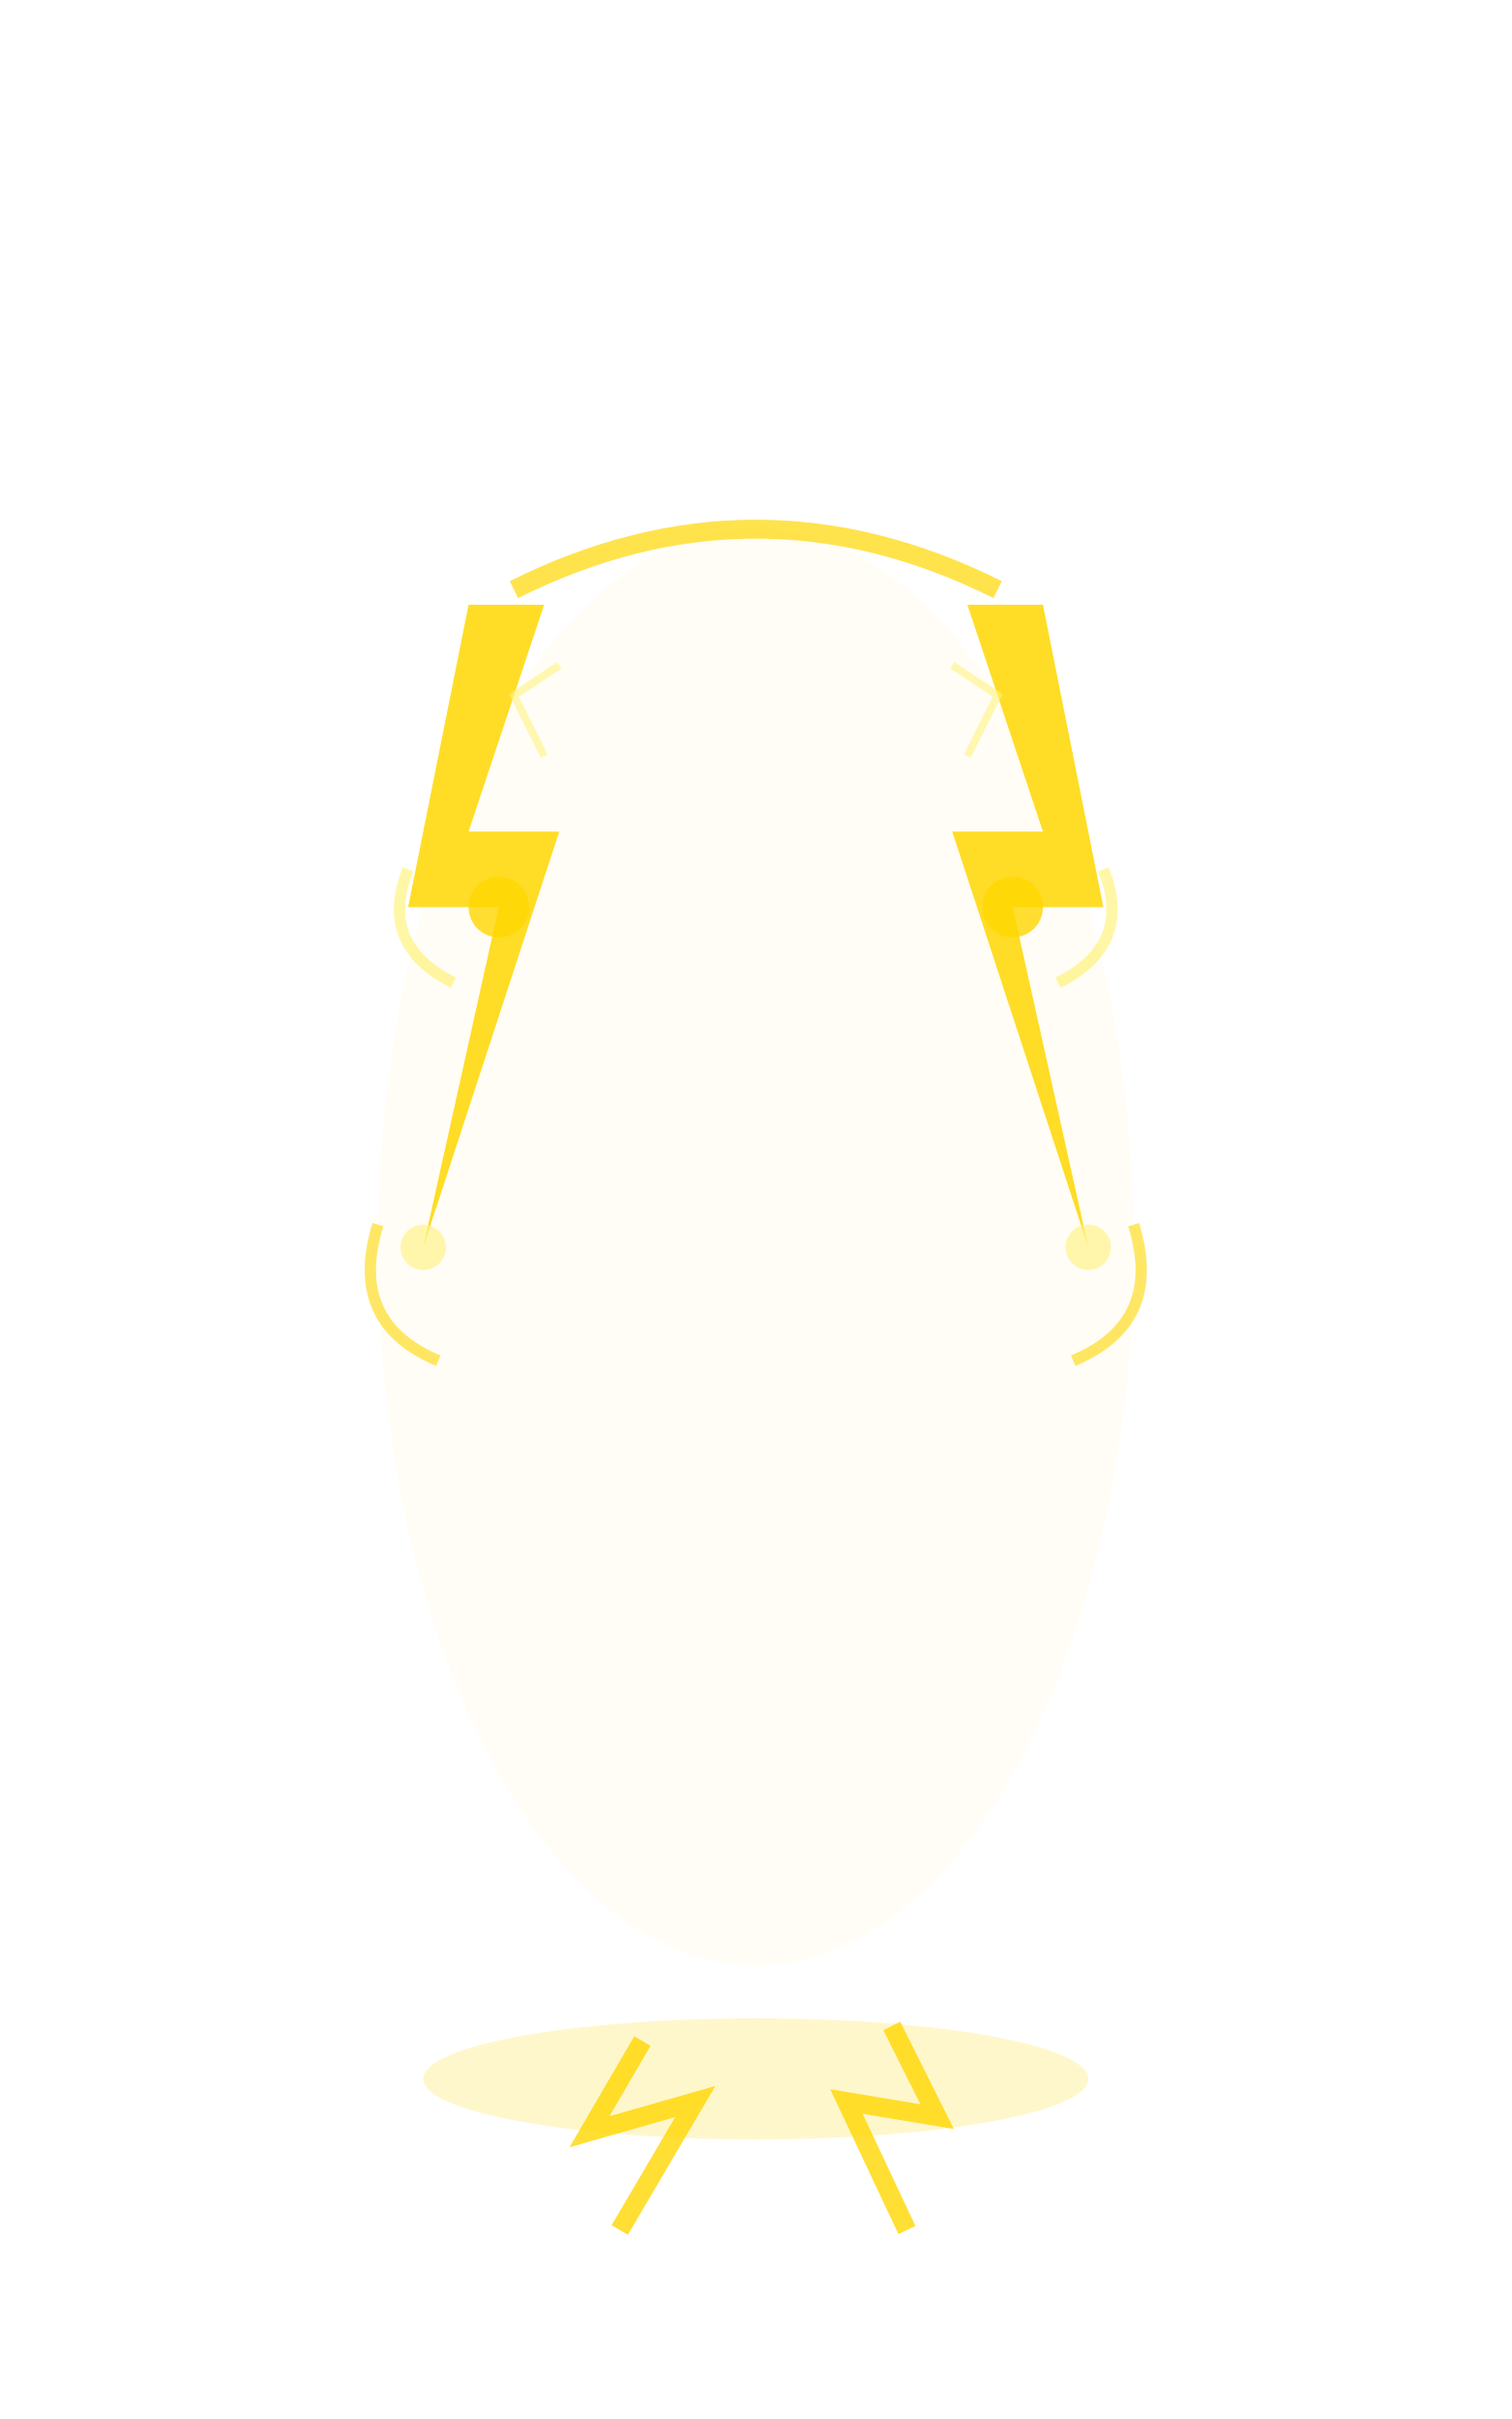
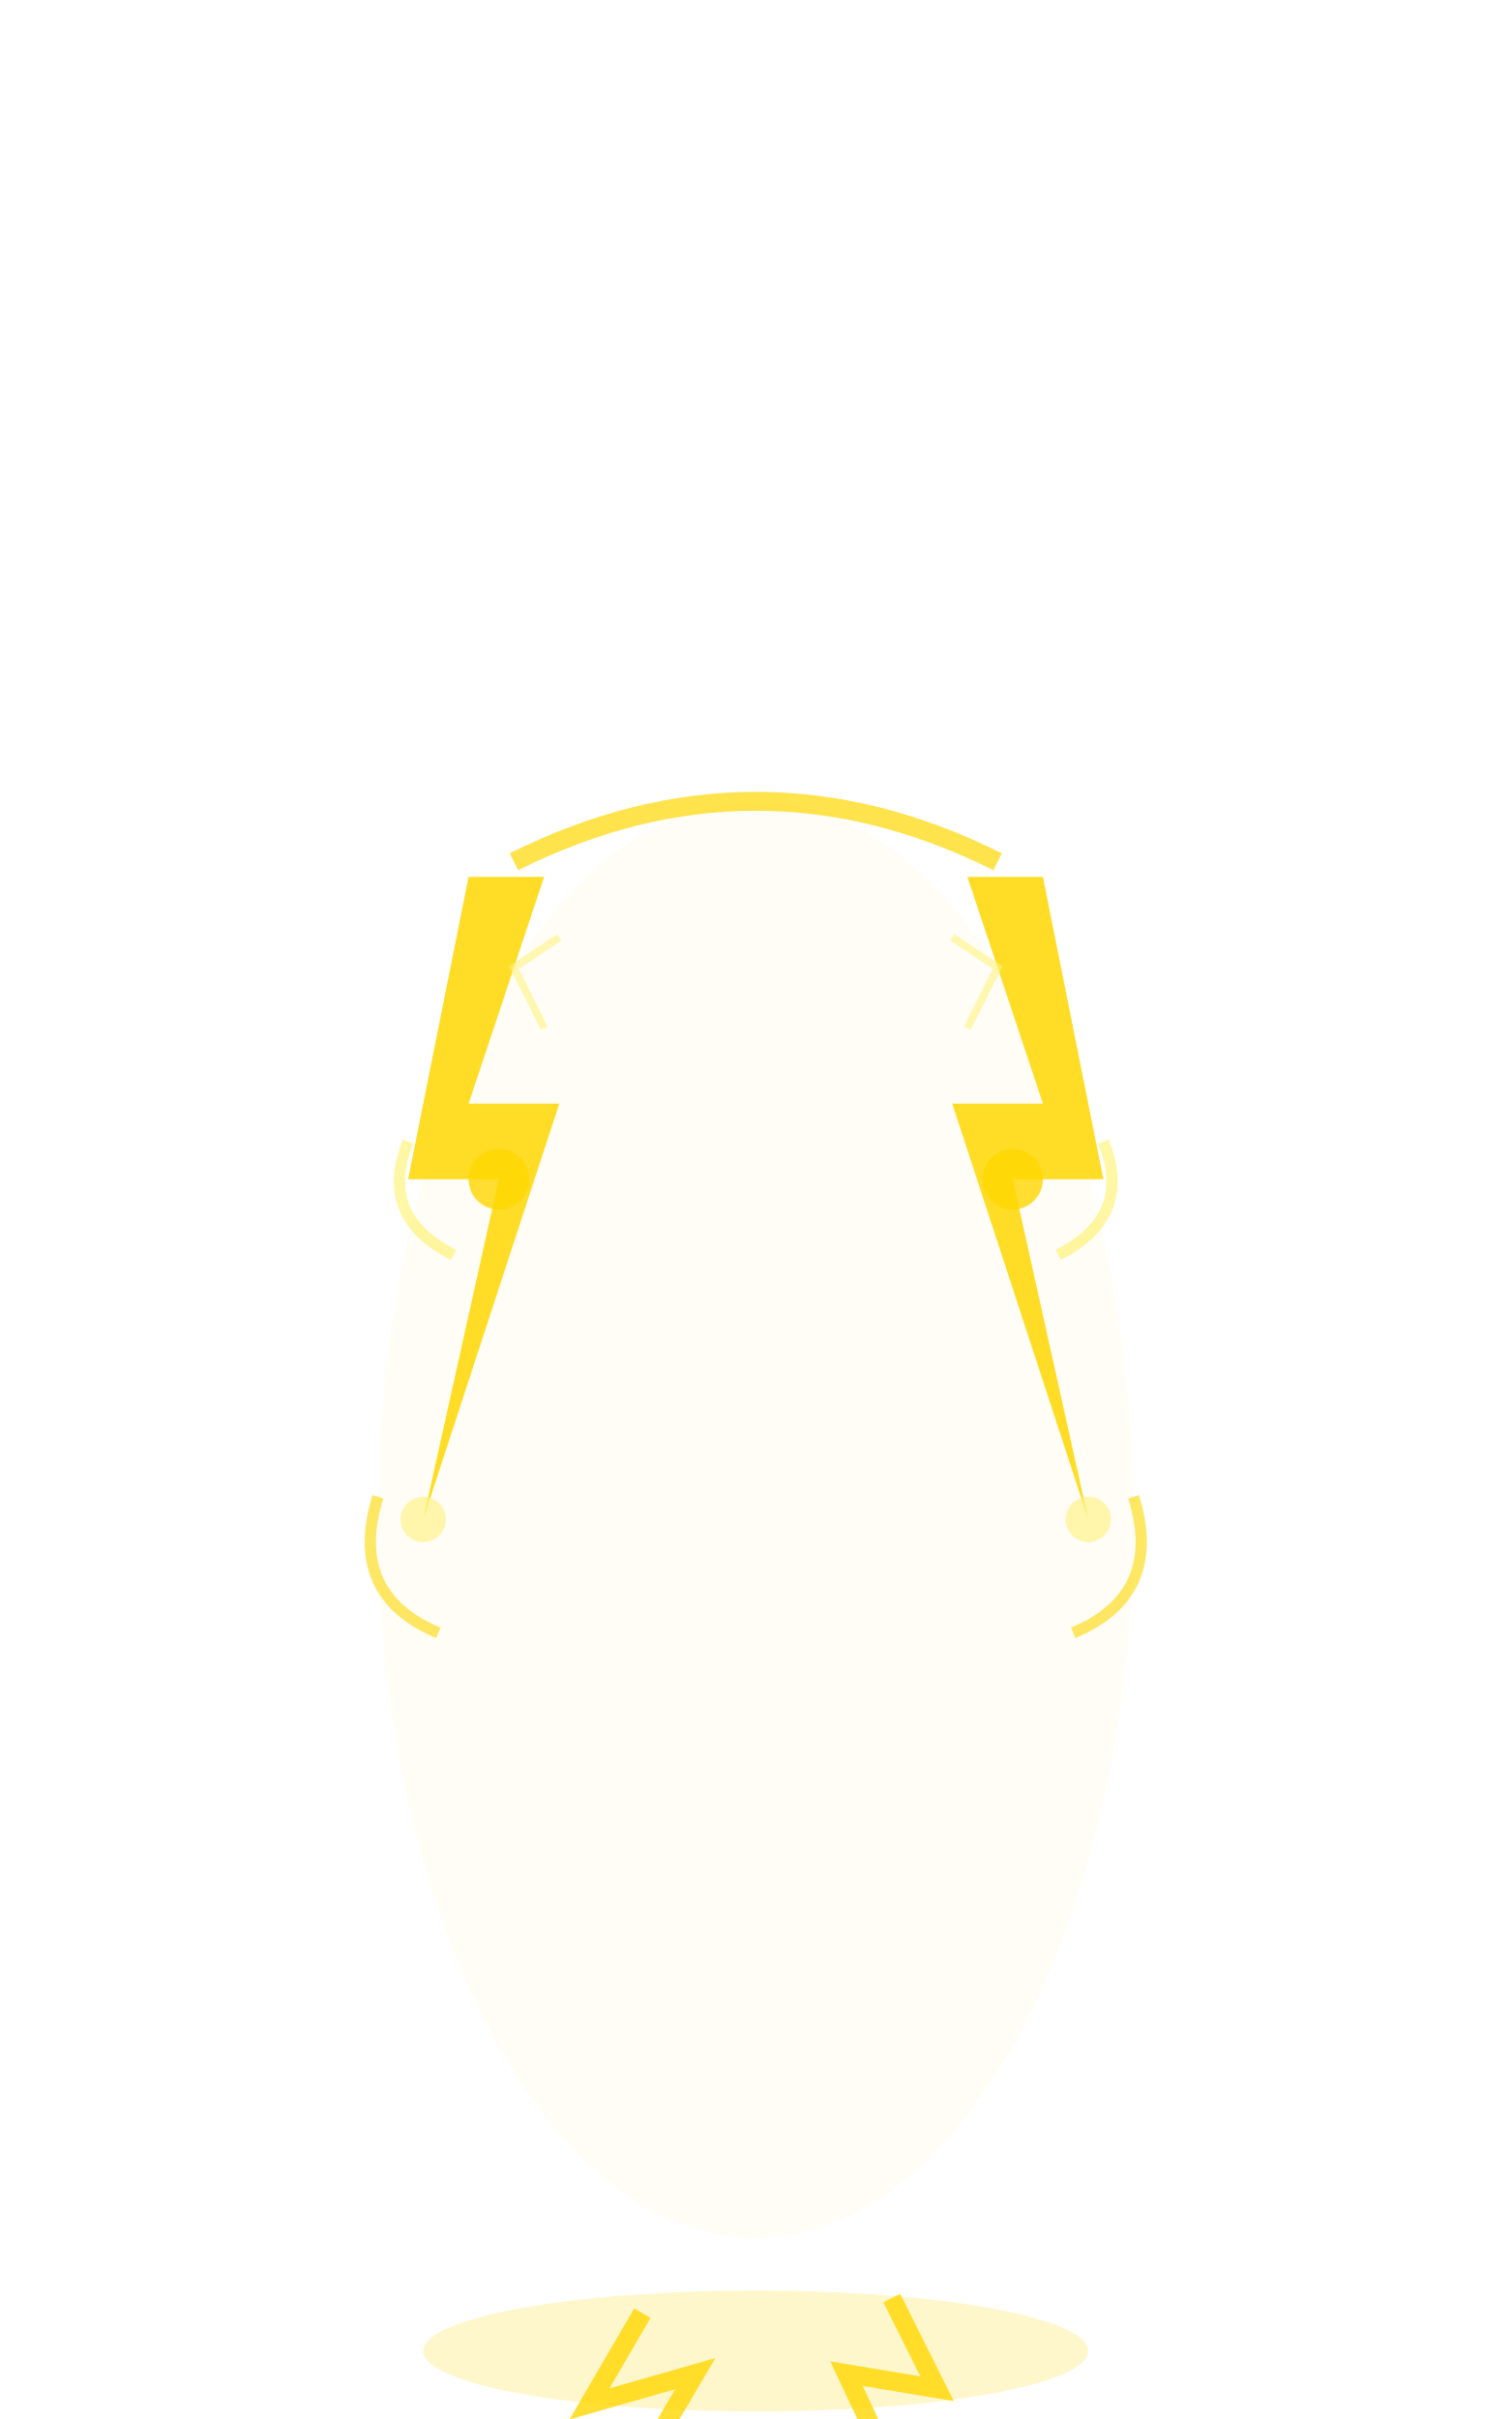
<svg xmlns="http://www.w3.org/2000/svg" viewBox="0 0 200 320" width="200" height="320">
-   <path d="M62 80 L54 120 L66 120 L56 165 L74 110 L62 110 L72 80 Z" fill="#FFD700" opacity="0.85" />
-   <path d="M138 80 L146 120 L134 120 L144 165 L126 110 L138 110 L128 80 Z" fill="#FFD700" opacity="0.85" />
-   <path d="M68 78 Q100 62 132 78" stroke="#FFD700" stroke-width="2.5" fill="none" opacity="0.7" />
-   <path d="M60 130 Q50 125 54 115" stroke="#FFF380" stroke-width="1.5" fill="none" opacity="0.7" />
-   <path d="M140 130 Q150 125 146 115" stroke="#FFF380" stroke-width="1.5" fill="none" opacity="0.7" />
-   <path d="M58 180 Q46 175 50 162" stroke="#FFD700" stroke-width="1.5" fill="none" opacity="0.6" />
-   <path d="M142 180 Q154 175 150 162" stroke="#FFD700" stroke-width="1.5" fill="none" opacity="0.6" />
-   <path d="M85 270 L78 282 L92 278 L82 295" stroke="#FFD700" stroke-width="2.5" fill="none" opacity="0.8" />
-   <path d="M118 268 L124 280 L112 278 L120 295" stroke="#FFD700" stroke-width="2.5" fill="none" opacity="0.8" />
-   <ellipse cx="100" cy="275" rx="44" ry="8" fill="#FFD700" opacity="0.2" />
-   <circle cx="66" cy="120" r="4" fill="#FFD700" opacity="0.8" />
-   <circle cx="134" cy="120" r="4" fill="#FFD700" opacity="0.8" />
-   <circle cx="56" cy="165" r="3" fill="#FFF380" opacity="0.6" />
-   <circle cx="144" cy="165" r="3" fill="#FFF380" opacity="0.6" />
-   <ellipse cx="100" cy="165" rx="50" ry="95" fill="#FFD700" opacity="0.04" />
-   <path d="M72 100 L68 92 L74 88" stroke="#FFF380" stroke-width="1" fill="none" opacity="0.6" />
-   <path d="M128 100 L132 92 L126 88" stroke="#FFF380" stroke-width="1" fill="none" opacity="0.6" />
+   <g transform="translate(0,36)">
+     <path d="M62 80 L54 120 L66 120 L56 165 L74 110 L62 110 L72 80 Z" fill="#FFD700" opacity="0.85" />
+     <path d="M138 80 L146 120 L134 120 L144 165 L126 110 L138 110 L128 80 Z" fill="#FFD700" opacity="0.85" />
+     <path d="M68 78 Q100 62 132 78" stroke="#FFD700" stroke-width="2.5" fill="none" opacity="0.7" />
+     <path d="M60 130 Q50 125 54 115" stroke="#FFF380" stroke-width="1.5" fill="none" opacity="0.7" />
+     <path d="M140 130 Q150 125 146 115" stroke="#FFF380" stroke-width="1.5" fill="none" opacity="0.7" />
+     <path d="M58 180 Q46 175 50 162" stroke="#FFD700" stroke-width="1.5" fill="none" opacity="0.6" />
+     <path d="M142 180 Q154 175 150 162" stroke="#FFD700" stroke-width="1.5" fill="none" opacity="0.6" />
+     <path d="M85 270 L78 282 L92 278 L82 295" stroke="#FFD700" stroke-width="2.5" fill="none" opacity="0.8" />
+     <path d="M118 268 L124 280 L112 278 L120 295" stroke="#FFD700" stroke-width="2.5" fill="none" opacity="0.8" />
+     <ellipse cx="100" cy="275" rx="44" ry="8" fill="#FFD700" opacity="0.2" />
+     <circle cx="66" cy="120" r="4" fill="#FFD700" opacity="0.8" />
+     <circle cx="134" cy="120" r="4" fill="#FFD700" opacity="0.8" />
+     <circle cx="56" cy="165" r="3" fill="#FFF380" opacity="0.6" />
+     <circle cx="144" cy="165" r="3" fill="#FFF380" opacity="0.6" />
+     <ellipse cx="100" cy="165" rx="50" ry="95" fill="#FFD700" opacity="0.04" />
+     <path d="M72 100 L68 92 L74 88" stroke="#FFF380" stroke-width="1" fill="none" opacity="0.6" />
+     <path d="M128 100 L132 92 L126 88" stroke="#FFF380" stroke-width="1" fill="none" opacity="0.6" />
+   </g>
</svg>
